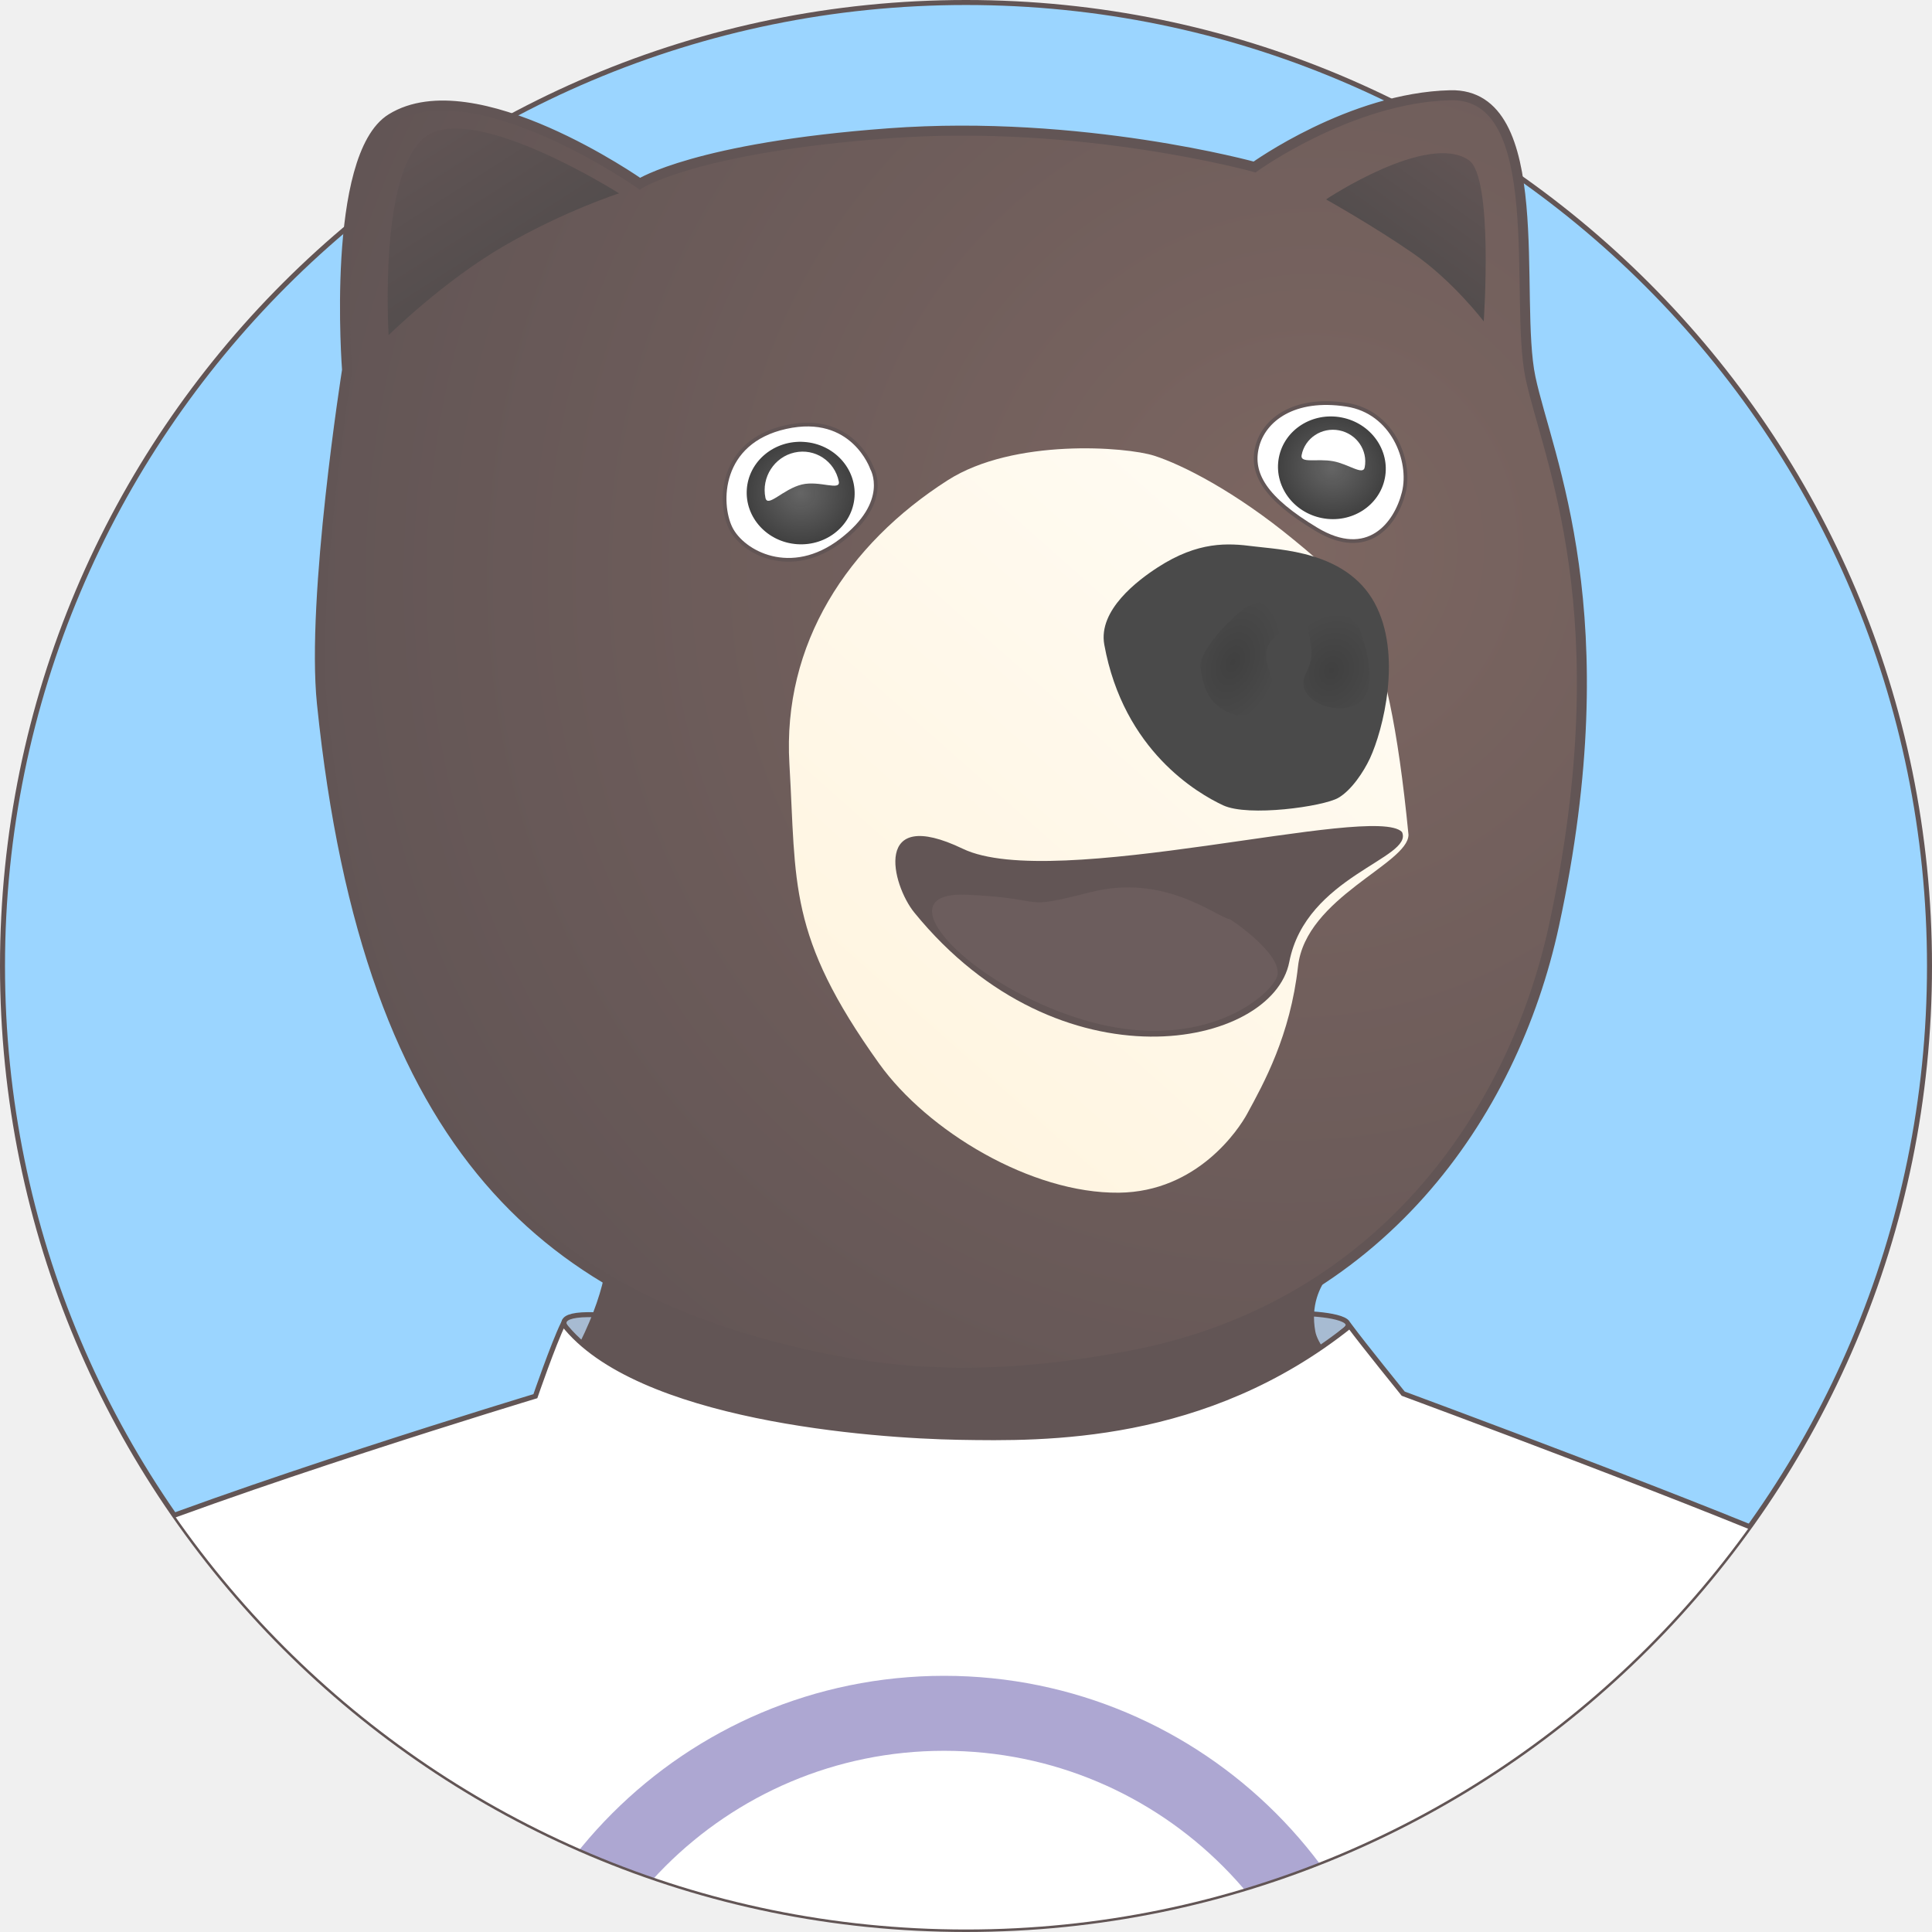
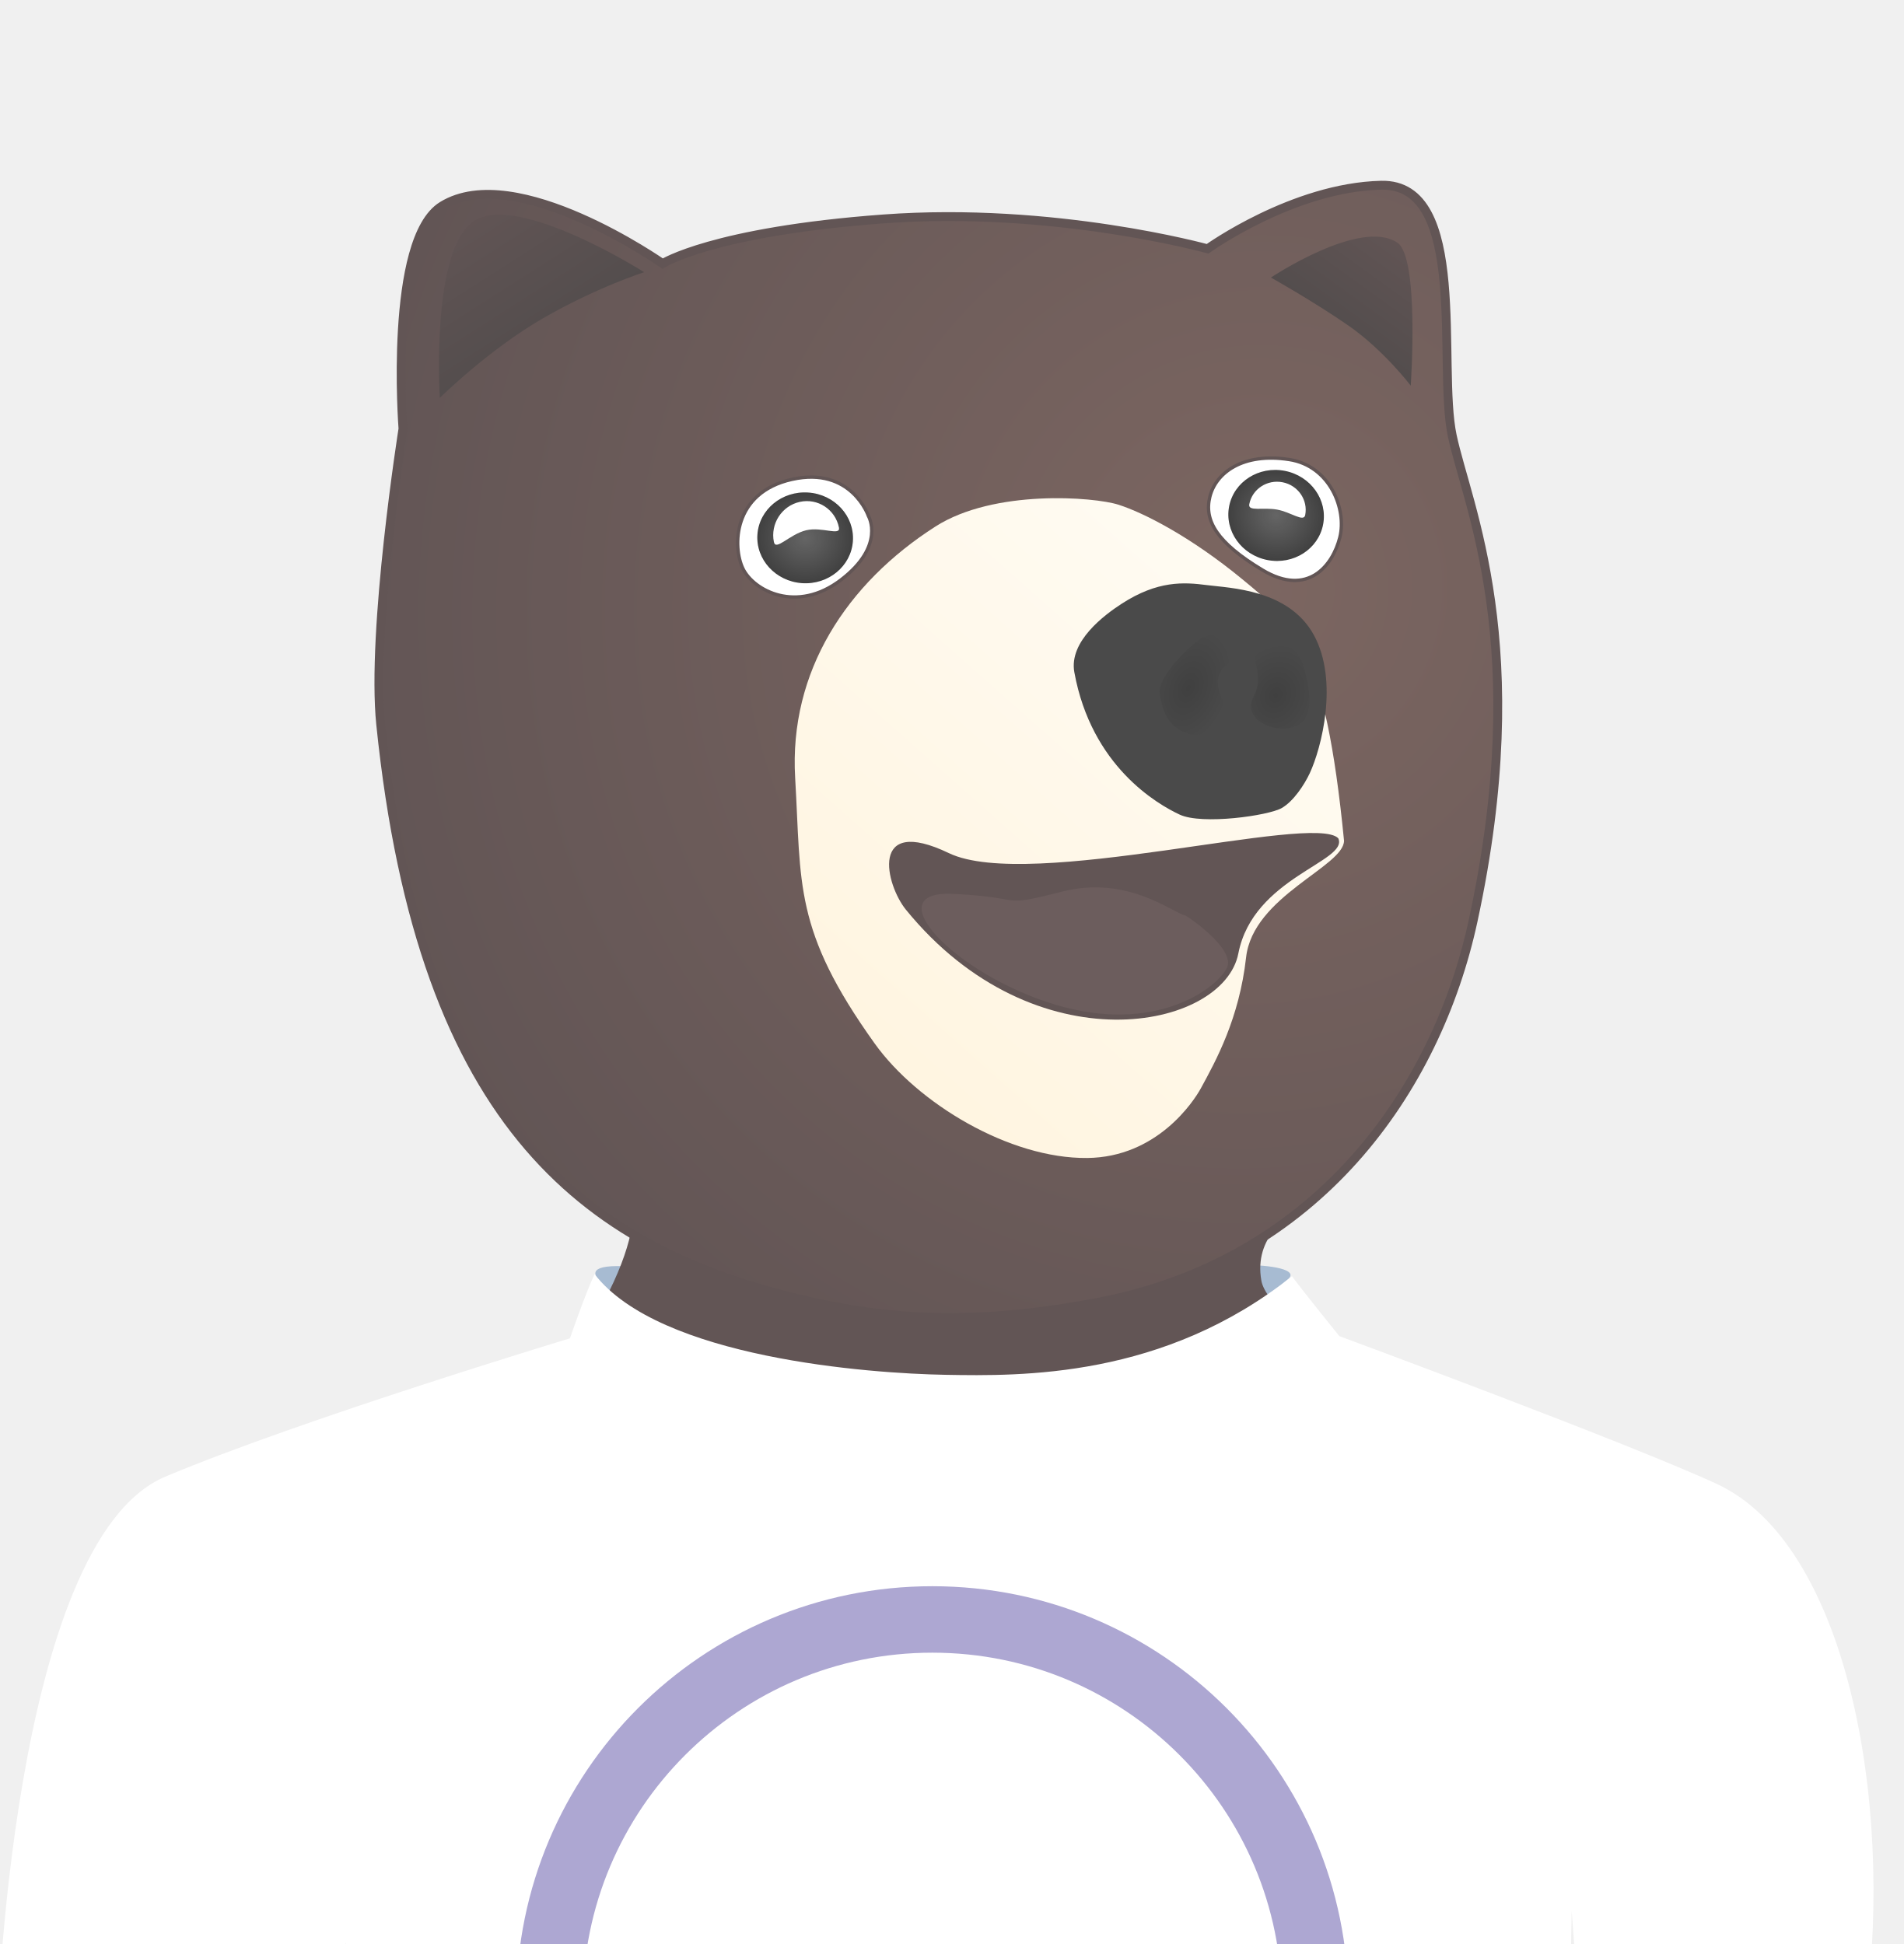
- <svg xmlns="http://www.w3.org/2000/svg" xmlns:xlink="http://www.w3.org/1999/xlink" width="1546px" height="1546px" viewBox="0 0 1546 1546" version="1.1">
+ <svg xmlns="http://www.w3.org/2000/svg" xmlns:xlink="http://www.w3.org/1999/xlink" width="1718px" height="1755px" viewBox="0 0 1718 1755" version="1.1">
  <defs>
-     <ellipse id="path-1" cx="771" cy="864" rx="771" ry="771" />
-     <linearGradient x1="50%" y1="50%" x2="50%" y2="69.055%" id="linearGradient-3">
+     <linearGradient x1="50%" y1="50%" x2="50%" y2="69.055%" id="linearGradient-1">
      <stop stop-color="#625555" offset="0%" />
      <stop stop-color="#7C6661" offset="100%" />
    </linearGradient>
-     <path d="M18.287,666.107 C52.863,674.589 65.944,619.595 142.994,641.668 C220.045,663.742 270.816,721.643 270.816,721.643 C270.816,721.643 278.248,644.517 282.273,619.595 C282.373,618.976 285.562,584.048 285.562,584.048 L285.562,1518.362 L1403.281,1518.362 L1391.312,630.927 C1391.312,630.927 1395.921,666.616 1399.023,689.863 C1403.281,721.762 1402.638,729.563 1403.281,752.611 C1457.284,726.833 1464.585,704.807 1561.533,704.807 C1658.481,704.807 1704.721,721.643 1704.721,721.643 C1704.721,721.643 1700.193,275.495 1561.533,214.263 C1440.388,160.765 1198.585,83.058 1198.585,83.058 C1198.585,83.058 1185.149,41.634 1177.341,24.731 C1117.363,99.536 927.634,110.052 859.207,110.052 C790.781,110.052 662.116,109.855 547.977,15.593 C536.607,30.4 504.275,68.919 504.275,68.919 C504.275,68.919 242.459,160.567 161.425,196.348 C43.115,248.588 -2.768,479.138 18.287,666.107 Z" id="path-4" />
-     <radialGradient cx="23.857%" cy="35.482%" fx="23.857%" fy="35.482%" r="78.269%" id="radialGradient-6">
+     <path d="M18.287,666.107 C52.863,674.589 65.944,619.595 142.994,641.668 C220.045,663.742 270.816,721.643 270.816,721.643 C270.816,721.643 278.248,644.517 282.273,619.595 C282.373,618.976 285.562,584.048 285.562,584.048 L285.562,1518.362 L1403.281,1518.362 L1391.312,630.927 C1391.312,630.927 1395.921,666.616 1399.023,689.863 C1403.281,721.762 1402.638,729.563 1403.281,752.611 C1457.284,726.833 1464.585,704.807 1561.533,704.807 C1658.481,704.807 1704.721,721.643 1704.721,721.643 C1704.721,721.643 1700.193,275.495 1561.533,214.263 C1440.388,160.765 1198.585,83.058 1198.585,83.058 C1198.585,83.058 1185.149,41.634 1177.341,24.731 C1117.363,99.536 927.634,110.052 859.207,110.052 C790.781,110.052 662.116,109.855 547.977,15.593 C536.607,30.4 504.275,68.919 504.275,68.919 C504.275,68.919 242.459,160.567 161.425,196.348 C43.115,248.588 -2.768,479.138 18.287,666.107 Z" id="path-2" />
+     <radialGradient cx="23.857%" cy="35.482%" fx="23.857%" fy="35.482%" r="78.269%" id="radialGradient-4">
      <stop stop-color="#7C6661" offset="0%" />
      <stop stop-color="#625555" offset="100%" />
    </radialGradient>
-     <linearGradient x1="115.449%" y1="100%" x2="0%" y2="7.918%" id="linearGradient-7">
+     <linearGradient x1="115.449%" y1="100%" x2="0%" y2="7.918%" id="linearGradient-5">
      <stop stop-color="#464646" offset="0%" />
      <stop stop-color="#625555" offset="100%" />
    </linearGradient>
-     <linearGradient x1="13.036%" y1="120.638%" x2="88.068%" y2="0%" id="linearGradient-8">
+     <linearGradient x1="13.036%" y1="120.638%" x2="88.068%" y2="0%" id="linearGradient-6">
      <stop stop-color="#464646" offset="0%" />
      <stop stop-color="#625555" offset="100%" />
    </linearGradient>
-     <radialGradient cx="50%" cy="50%" fx="50%" fy="50%" r="50%" id="radialGradient-9">
+     <radialGradient cx="50%" cy="50%" fx="50%" fy="50%" r="50%" id="radialGradient-7">
      <stop stop-color="#4A4A4A" stop-opacity="0.85" offset="0%" />
      <stop stop-color="#404040" offset="100%" />
    </radialGradient>
-     <linearGradient x1="38.658%" y1="2.175%" x2="80.796%" y2="84.544%" id="linearGradient-10">
+     <linearGradient x1="38.658%" y1="2.175%" x2="80.796%" y2="84.544%" id="linearGradient-8">
      <stop stop-color="#FFFBF2" offset="0%" />
      <stop stop-color="#FFF5E1" offset="100%" />
    </linearGradient>
-     <radialGradient cx="50%" cy="64.018%" fx="50%" fy="64.018%" r="59.949%" id="radialGradient-11">
+     <radialGradient cx="50%" cy="64.018%" fx="50%" fy="64.018%" r="59.949%" id="radialGradient-9">
      <stop stop-color="#404040" offset="0%" />
      <stop stop-color="#4A4A4A" offset="100%" />
    </radialGradient>
-     <radialGradient cx="60.491%" cy="58.474%" fx="60.491%" fy="58.474%" r="59.573%" id="radialGradient-12">
+     <radialGradient cx="60.491%" cy="58.474%" fx="60.491%" fy="58.474%" r="59.573%" id="radialGradient-10">
      <stop stop-color="#404040" offset="0%" />
      <stop stop-color="#4A4A4A" offset="100%" />
    </radialGradient>
  </defs>
  <g id="Page-1" stroke="none" stroke-width="1" fill="none" fill-rule="evenodd">
-     <g id="Bertie-gradients" transform="translate(773, 726.5) scale(-1, 1) translate(-773, -726.5) translate(2, -91)">
-       <mask id="mask-2" fill="white">
-         <use xlink:href="#path-1" />
-       </mask>
-       <use id="Oval-15" stroke="#625555" stroke-width="4" fill="#9BD5FF" xlink:href="#path-1" />
-       <path d="M1090.266,1154.898 C1094.342,1149.651 1098.967,1139.582 1051.954,1144.135 C1004.942,1148.689 1003.347,1161.911 1003.347,1161.911 L1067.116,1200.73 C1067.116,1200.73 1086.19,1160.145 1090.266,1154.898 Z" id="Path-22" stroke="#625555" stroke-width="4" fill="#A7BBD2" mask="url(#mask-2)" />
-       <path d="M468.902,1156.057 C454.377,1145.633 486.128,1142.012 505.86,1142.012 C525.593,1142.012 528.598,1143.429 528.598,1143.429 L483.661,1200.048 C483.661,1200.048 483.427,1166.481 468.902,1156.057 Z" id="Path-21" stroke="#625555" stroke-width="4" fill="#A7BBD2" mask="url(#mask-2)" />
-       <path d="M462.184,1064.419 C462.184,1064.419 504.245,1090.024 456.461,1192.736 C451.583,1203.221 425.786,1237.405 425.786,1237.405 L328.461,1284.949 L724.554,1442.928 L1213.84,1266.419 C1213.84,1266.419 1052.42,1185.029 1042.406,1142.501 C1032.391,1099.973 1068.044,1078.02 1068.044,1078.02 L462.184,1064.419 Z" id="Neck" stroke="#625555" stroke-width="6" fill="url(#linearGradient-3)" mask="url(#mask-2)" transform="translate(771.1507, 1253.673) scale(-1, 1) rotate(-357) translate(-771.1507, -1253.673) " />
-       <g id="Shirt" mask="url(#mask-2)">
-         <g transform="translate(-71, 1131)">
-           <mask id="mask-5" fill="white">
-             <use xlink:href="#path-4" />
-           </mask>
-           <use id="Shirt" stroke="#625555" stroke-width="4" fill="#FFFFFF" fill-rule="evenodd" transform="translate(859.0314, 766.9775) rotate(-1) translate(-859.0314, -766.9775) " xlink:href="#path-4" />
-           <path d="M859.5,1022 C1050.314,1022 1205,867.314 1205,676.5 C1205,485.686 1050.314,331 859.5,331 C668.686,331 514,485.686 514,676.5 C514,867.314 668.686,1022 859.5,1022 Z" id="Oval-10" stroke="#ADA7D2" stroke-width="60" fill="none" mask="url(#mask-5)" />
-         </g>
+     <g id="Bertie-gradients-homepage" transform="translate(850.5, 1332.5) scale(-1, 1) translate(-850.5, -1332.5) translate(-17, 0)">
+       <path d="M1178.266,1154.898 C1182.342,1149.651 1186.967,1139.582 1139.954,1144.135 C1092.942,1148.689 1091.347,1161.911 1091.347,1161.911 L1155.116,1200.73 C1155.116,1200.73 1174.19,1160.145 1178.266,1154.898 Z" id="Path-22" fill="#A7BBD2" />
+       <path d="M556.902,1156.057 C542.377,1145.633 574.128,1142.012 593.86,1142.012 C613.593,1142.012 616.598,1143.429 616.598,1143.429 L571.661,1200.048 C571.661,1200.048 571.427,1166.481 556.902,1156.057 Z" id="Path-21" fill="#A7BBD2" />
+       <path d="M550.184,1064.419 C550.184,1064.419 592.245,1090.024 544.461,1192.736 C539.583,1203.221 513.786,1237.405 513.786,1237.405 L416.461,1284.949 L812.554,1442.928 L1301.84,1266.419 C1301.84,1266.419 1140.42,1185.029 1130.406,1142.501 C1120.391,1099.973 1156.044,1078.02 1156.044,1078.02 L550.184,1064.419 Z" id="Neck" stroke="#625555" stroke-width="6" fill="url(#linearGradient-1)" transform="translate(859.1507, 1253.673) scale(-1, 1) rotate(-357) translate(-859.1507, -1253.673) " />
+       <g id="Shirt" transform="translate(17, 1131)">
+         <mask id="mask-3" fill="white">
+           <use xlink:href="#path-2" />
+         </mask>
+         <use fill="#FFFFFF" transform="translate(859.0314, 766.9775) rotate(-1) translate(-859.0314, -766.9775) " xlink:href="#path-2" />
+         <path d="M859.5,1022 C1050.314,1022 1205,867.314 1205,676.5 C1205,485.686 1050.314,331 859.5,331 C668.686,331 514,485.686 514,676.5 C514,867.314 668.686,1022 859.5,1022 Z" id="Oval-10" stroke="#ADA7D2" stroke-width="60" mask="url(#mask-3)" />
      </g>
-       <g id="Face" transform="translate(798.4062, 643.5749) rotate(-11) translate(-798.4062, -643.5749) translate(264.4062, 92.07491)">
-         <path d="M834.426,192.629 C834.426,192.629 795.097,156.313 645.206,118.308 C495.314,80.302 352.342,94.049 352.342,94.049 C352.342,94.049 286.062,25.964 208.024,10.31 C129.986,-5.345 129.915,161.583 105.605,221.802 C81.124,282.445 1.103,395.441 10.997,650.178 C17.05,806.034 95.869,975.818 283.886,1047.568 C374.023,1081.966 450.608,1095.689 532.477,1092.581 C746.1,1084.473 912.555,999.311 1012.765,646.47 C1036.065,564.43 1039.316,380.144 1039.316,380.144 C1039.316,380.144 1082.13,213.837 1039.316,175.797 C981.077,124.051 834.426,192.629 834.426,192.629 Z" id="Path-1" stroke="#625555" stroke-width="8" fill="url(#radialGradient-6)" transform="translate(534.2495, 551.1437) rotate(-359) translate(-534.2495, -551.1437) " />
-         <path d="M965.377,264.768 C929.943,308.541 904.418,364.899 904.418,364.899 C904.418,364.899 847.946,241.78 876.434,204.182 C904.922,166.584 1035.913,192.931 1035.913,192.931 C1035.913,192.931 1000.812,220.995 965.377,264.768 Z" id="Path-19" fill="url(#linearGradient-7)" transform="translate(952.1587, 274.4285) scale(-1, 1) rotate(-350) translate(-952.1587, -274.4285) " />
-         <path d="M164.335,97.248 C164.335,97.248 241.369,37.678 276.052,57.918 C296.933,70.102 297.03,185.821 297.03,185.821 C297.03,185.821 270.322,155.316 236.966,135.53 C203.611,115.744 164.335,97.248 164.335,97.248 Z" id="Path-20" fill="url(#linearGradient-8)" transform="translate(230.6827, 119.7719) scale(-1, 1) rotate(-7) translate(-230.6827, -119.7719) " />
+       <g id="Face" transform="translate(886.4062, 643.5749) rotate(-11) translate(-886.4062, -643.5749) translate(352.4062, 92.07491)">
+         <path d="M834.426,192.629 C834.426,192.629 795.097,156.313 645.206,118.308 C495.314,80.302 352.342,94.049 352.342,94.049 C352.342,94.049 286.062,25.964 208.024,10.31 C129.986,-5.345 129.915,161.583 105.605,221.802 C81.124,282.445 1.103,395.441 10.997,650.178 C17.05,806.034 95.869,975.818 283.886,1047.568 C374.023,1081.966 450.608,1095.689 532.477,1092.581 C746.1,1084.473 912.555,999.311 1012.765,646.47 C1036.065,564.43 1039.316,380.144 1039.316,380.144 C1039.316,380.144 1082.13,213.837 1039.316,175.797 C981.077,124.051 834.426,192.629 834.426,192.629 Z" id="Path-1" stroke="#625555" stroke-width="8" fill="url(#radialGradient-4)" transform="translate(534.2495, 551.1437) rotate(-359) translate(-534.2495, -551.1437) " />
+         <path d="M965.377,264.768 C929.943,308.541 904.418,364.899 904.418,364.899 C904.418,364.899 847.946,241.78 876.434,204.182 C904.922,166.584 1035.913,192.931 1035.913,192.931 C1035.913,192.931 1000.812,220.995 965.377,264.768 Z" id="Path-19" fill="url(#linearGradient-5)" transform="translate(952.1587, 274.4285) scale(-1, 1) rotate(-350) translate(-952.1587, -274.4285) " />
+         <path d="M164.335,97.248 C164.335,97.248 241.369,37.678 276.052,57.918 C296.933,70.102 297.03,185.821 297.03,185.821 C297.03,185.821 270.322,155.316 236.966,135.53 C203.611,115.744 164.335,97.248 164.335,97.248 Z" id="Path-20" fill="url(#linearGradient-6)" transform="translate(230.6827, 119.7719) scale(-1, 1) rotate(-7) translate(-230.6827, -119.7719) " />
        <g id="Left-eye" transform="translate(185, 254)">
          <path d="M7.87,61.309 C10.13,35.334 37.238,3.195 73.897,9.787 C116.064,17.369 132.627,42.929 130.715,64.911 C128.802,86.892 111.246,101.978 64.333,111.949 C17.42,121.919 5.61,87.285 7.87,61.309 Z" id="Path-5" stroke="#625555" stroke-width="3" fill="#FFFFFF" transform="translate(69.23508, 61.30914) rotate(-8) translate(-69.23508, -61.30914) " />
-           <path d="M68.703,102.947 C92.84,102.947 112.407,84.361 112.407,61.435 C112.407,38.508 92.84,19.923 68.703,19.923 C44.567,19.923 25,38.508 25,61.435 C25,84.361 44.567,102.947 68.703,102.947 Z" id="Oval-3" stroke="#FFFFFF" fill="url(#radialGradient-9)" />
+           <path d="M68.703,102.947 C92.84,102.947 112.407,84.361 112.407,61.435 C112.407,38.508 92.84,19.923 68.703,19.923 C44.567,19.923 25,38.508 25,61.435 C25,84.361 44.567,102.947 68.703,102.947 Z" id="Oval-3" stroke="#FFFFFF" fill="url(#radialGradient-7)" />
          <path d="M68.707,56.081 C81.779,56.203 94.414,63.148 94.414,56.081 C94.414,42.186 82.905,30.923 68.707,30.923 C54.509,30.923 43,42.186 43,56.081 C43,62.908 56.08,55.963 68.707,56.081 Z" id="Oval-1" fill="#FFFFFF" />
        </g>
        <g id="Right-eye" transform="translate(601, 354)">
          <path d="M10.559,38.865 C10.559,38.865 29.009,-5.041 81.688,10.609 C134.366,26.259 131.073,75.437 120.15,94.267 C109.227,113.097 69.178,131.516 31.163,97.94 C-6.852,64.364 10.559,38.865 10.559,38.865 Z" id="Path-4" stroke="#625555" stroke-width="3" fill="#FFFFFF" transform="translate(66.66279, 61.90671) rotate(-353) translate(-66.66279, -61.90671) " />
-           <path d="M66.111,103.905 C90.247,103.905 109.814,85.319 109.814,62.393 C109.814,39.466 90.247,20.881 66.111,20.881 C41.974,20.881 22.407,39.466 22.407,62.393 C22.407,85.319 41.974,103.905 66.111,103.905 Z" id="Oval-3" stroke="#FFFFFF" fill="url(#radialGradient-9)" transform="translate(66.11078, 62.39263) rotate(-353) translate(-66.11078, -62.39263) " />
+           <path d="M66.111,103.905 C90.247,103.905 109.814,85.319 109.814,62.393 C109.814,39.466 90.247,20.881 66.111,20.881 C41.974,20.881 22.407,39.466 22.407,62.393 C22.407,85.319 41.974,103.905 66.111,103.905 Z" id="Oval-3" stroke="#FFFFFF" fill="url(#radialGradient-7)" transform="translate(66.11078, 62.39263) rotate(-353) translate(-66.11078, -62.39263) " />
          <path d="M93.802,70.496 C99.65,54.842 91.865,37.212 76.414,31.118 C60.963,25.023 43.697,32.772 37.85,48.425 C35.011,56.025 53.161,49.92 66.65,55.493 C80.944,61.399 90.794,78.549 93.802,70.496 Z" id="Oval-2" fill="#FFFFFF" transform="translate(66.64996, 50.82272) rotate(-358) translate(-66.64996, -50.82272) " />
        </g>
        <g id="Nose" transform="translate(137, 332)">
-           <path d="M67.177,380.252 C62.686,435.713 76.201,477.321 84.72,504.127 C88.753,516.817 111.568,572.699 173.347,585.376 C242.068,599.479 333.083,566.236 381.414,520.521 C473.195,433.711 473.726,392.097 497.605,298.878 C521.485,205.659 485.503,117.485 416.562,51.865 C371.141,8.632 281.332,-1.693 258.041,1.093 C234.75,3.879 189.281,16.706 135.622,45.808 C81.964,74.909 50.621,91.854 0.494,259.988 C-3.82,282.935 71.667,324.79 67.177,380.252 Z" id="Path-2" fill="url(#linearGradient-10)" />
+           <path d="M67.177,380.252 C62.686,435.713 76.201,477.321 84.72,504.127 C88.753,516.817 111.568,572.699 173.347,585.376 C242.068,599.479 333.083,566.236 381.414,520.521 C473.195,433.711 473.726,392.097 497.605,298.878 C521.485,205.659 485.503,117.485 416.562,51.865 C371.141,8.632 281.332,-1.693 258.041,1.093 C234.75,3.879 189.281,16.706 135.622,45.808 C81.964,74.909 50.621,91.854 0.494,259.988 C-3.82,282.935 71.667,324.79 67.177,380.252 Z" id="Path-2" fill="url(#linearGradient-8)" />
          <path d="M124.077,261.505 C146.364,261.505 214.719,255.651 264.624,185.184 C280.961,162.116 261.909,126.847 251.952,110.975 C231.492,78.361 209.472,69.677 189.581,63.389 C169.689,57.101 120.955,35.438 82.889,63.389 C44.824,91.34 33.514,153.269 33.514,177.892 C33.514,189.45 36.083,207.166 43.138,217.197 C51.113,228.536 101.791,261.505 124.077,261.505 Z" id="Path-3" fill="#4A4A4A" transform="translate(152.2572, 155.4763) rotate(-14) translate(-152.2572, -155.4763) " />
-           <path d="M76.03,102.675 C76.03,102.675 116.855,79.694 116.855,102.675 C116.855,125.656 99.764,126.881 102.411,152.295 C105.058,177.71 61.315,176.091 52.92,156.321 C44.524,136.551 76.03,102.675 76.03,102.675 Z" id="Path-14" fill="url(#radialGradient-11)" transform="translate(84.17608, 131.863) rotate(-10) translate(-84.17608, -131.863) " />
-           <path d="M166.179,104.049 C172.468,108.078 193.73,152.701 186.101,166.011 C178.472,179.321 169.787,191.362 150.294,191.362 C130.801,191.362 126.39,169.462 126.39,160.88 C126.39,152.298 141.895,145.371 141.895,131.144 C141.895,116.918 125.208,111.44 141.895,102.541 C158.582,93.641 159.89,100.02 166.179,104.049 Z" id="Path-15" fill="url(#radialGradient-12)" transform="translate(157.0611, 144.7031) rotate(-10) translate(-157.0611, -144.7031) " />
+           <path d="M76.03,102.675 C76.03,102.675 116.855,79.694 116.855,102.675 C116.855,125.656 99.764,126.881 102.411,152.295 C105.058,177.71 61.315,176.091 52.92,156.321 C44.524,136.551 76.03,102.675 76.03,102.675 Z" id="Path-14" fill="url(#radialGradient-9)" transform="translate(84.17608, 131.863) rotate(-10) translate(-84.17608, -131.863) " />
+           <path d="M166.179,104.049 C172.468,108.078 193.73,152.701 186.101,166.011 C178.472,179.321 169.787,191.362 150.294,191.362 C130.801,191.362 126.39,169.462 126.39,160.88 C126.39,152.298 141.895,145.371 141.895,131.144 C141.895,116.918 125.208,111.44 141.895,102.541 C158.582,93.641 159.89,100.02 166.179,104.049 Z" id="Path-15" fill="url(#radialGradient-10)" transform="translate(157.0611, 144.7031) rotate(-10) translate(-157.0611, -144.7031) " />
        </g>
        <g id="Mouth" transform="translate(141, 588)">
          <path d="M2.015,2.828 C28.421,-15.781 266.513,103.412 344.375,83.058 C422.238,62.704 394.937,122.082 372.749,140.601 C231.065,258.851 70.713,192.249 70.713,122.082 C70.713,51.915 -11.43,21.673 2.015,2.828 Z" id="Path-6" fill="#625555" />
          <path d="M102.811,118.575 C170.671,108.423 144.364,123.856 199.79,97.648 C255.216,71.44 301.704,97.648 313.325,97.648 C314.41,97.648 364.018,118.631 358.926,136.896 C353.357,156.867 306.867,208.734 212.358,198.91 C117.849,189.086 34.951,128.726 102.811,118.575 Z" id="Path-13" fill="#6C5D5D" transform="translate(218.6462, 143.0679) scale(-1, 1) translate(-218.6462, -143.0679) " />
        </g>
      </g>
    </g>
  </g>
</svg>
